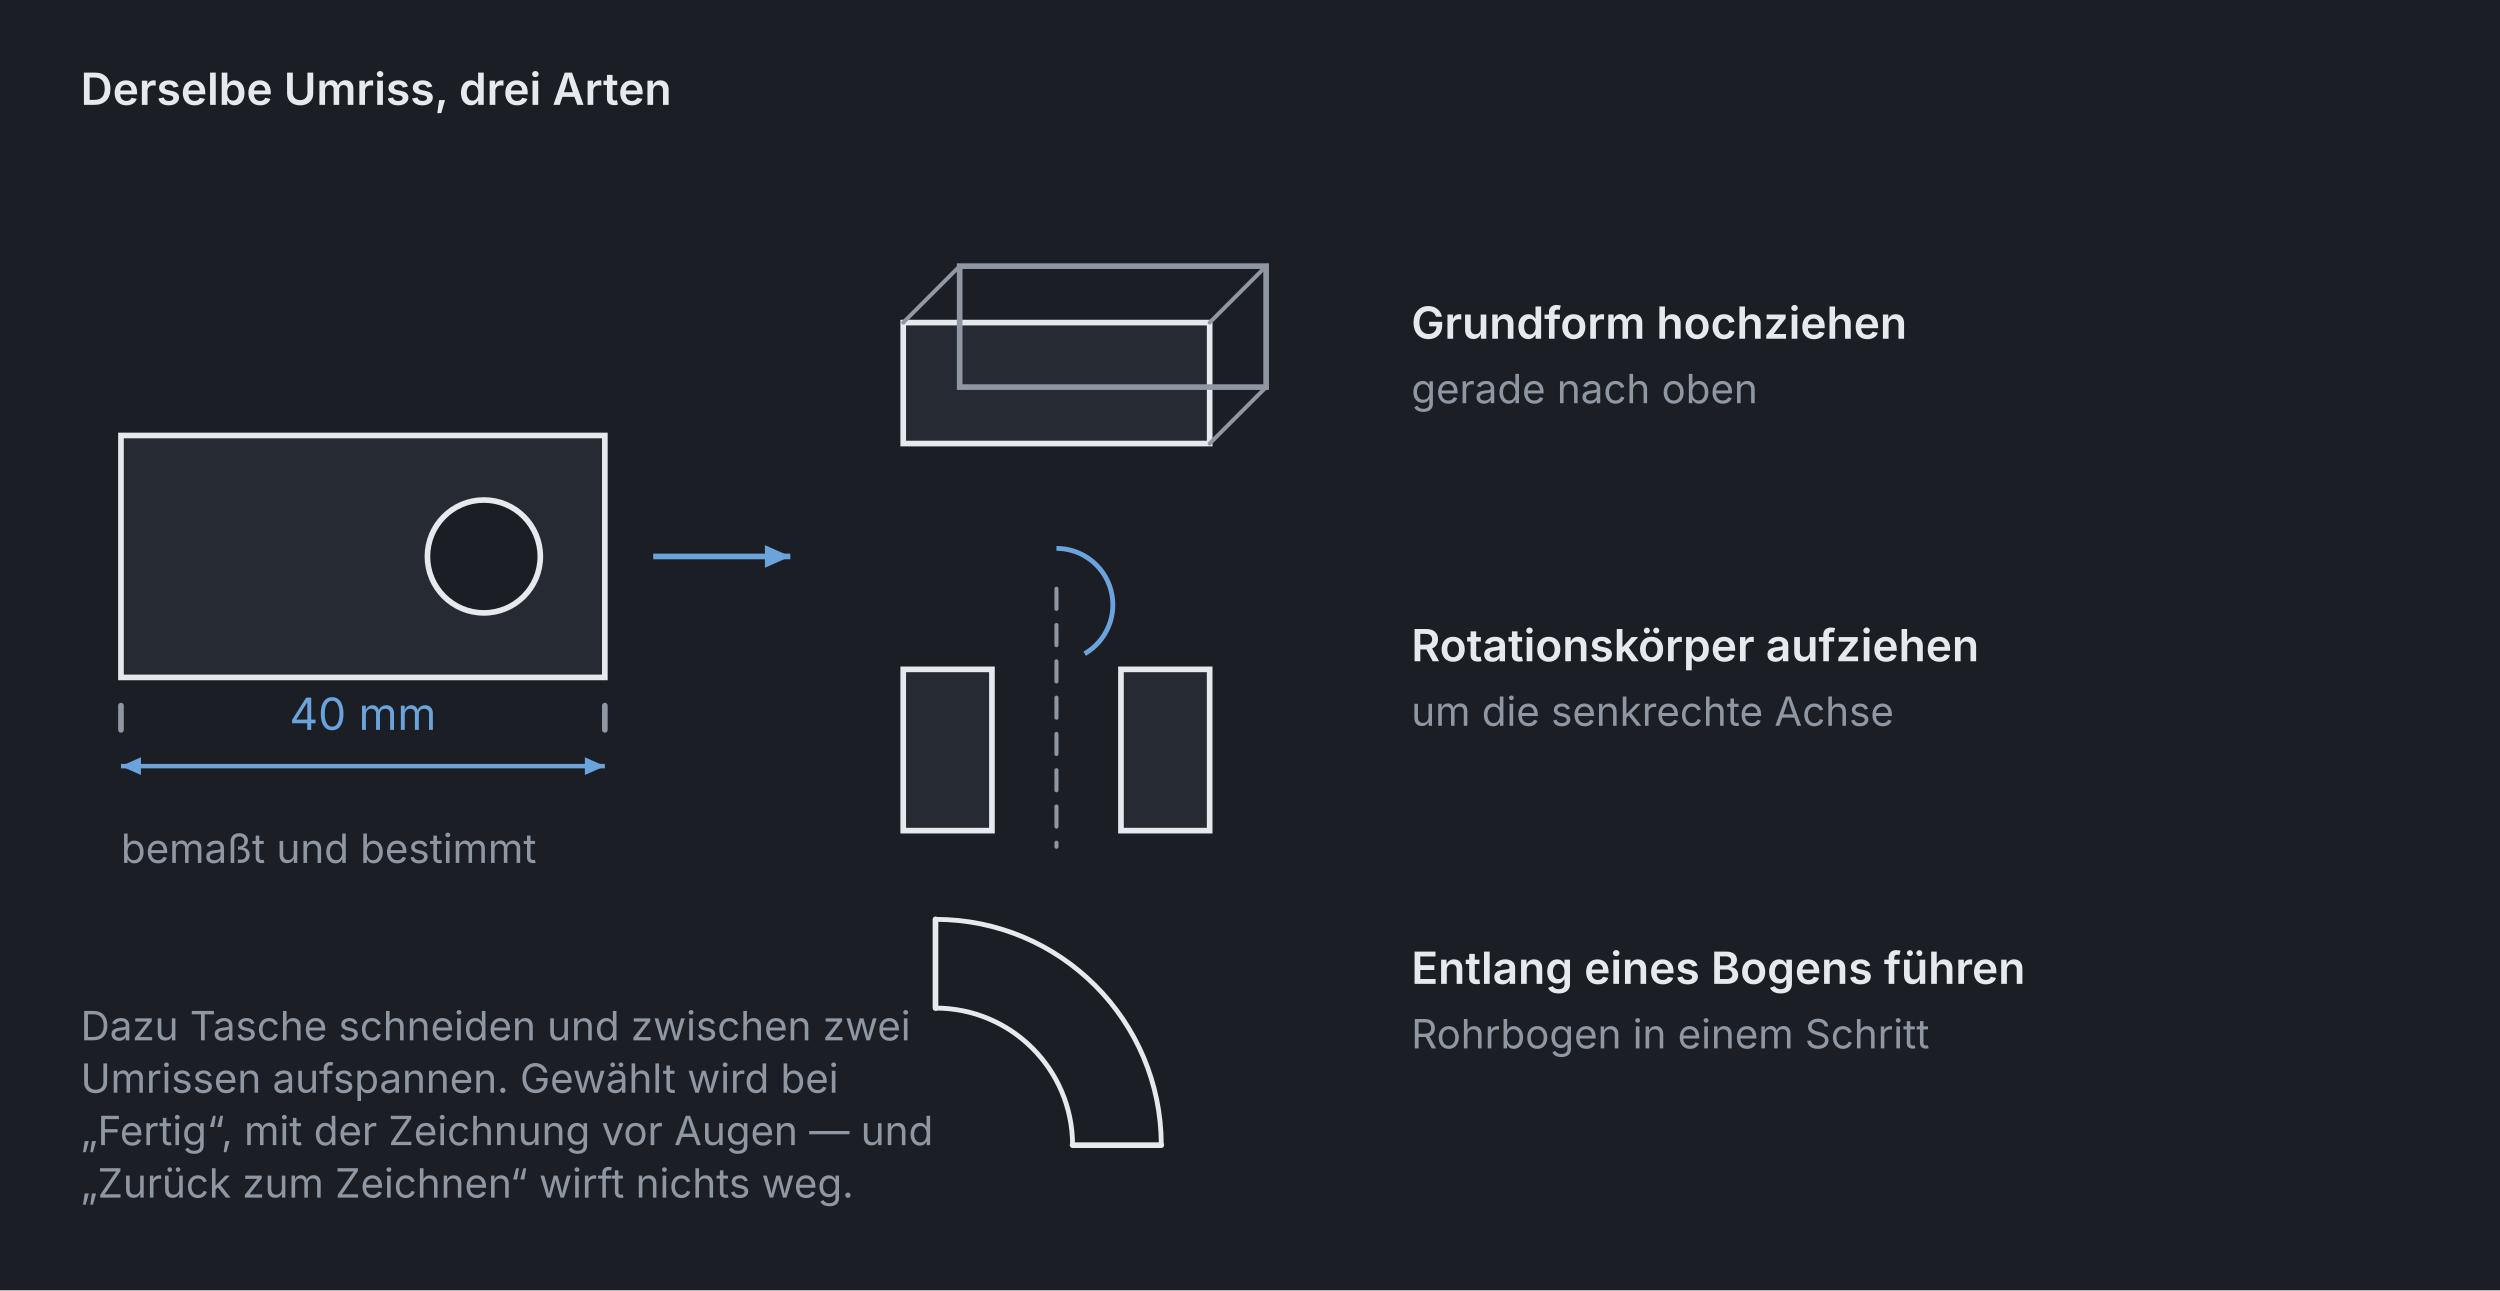
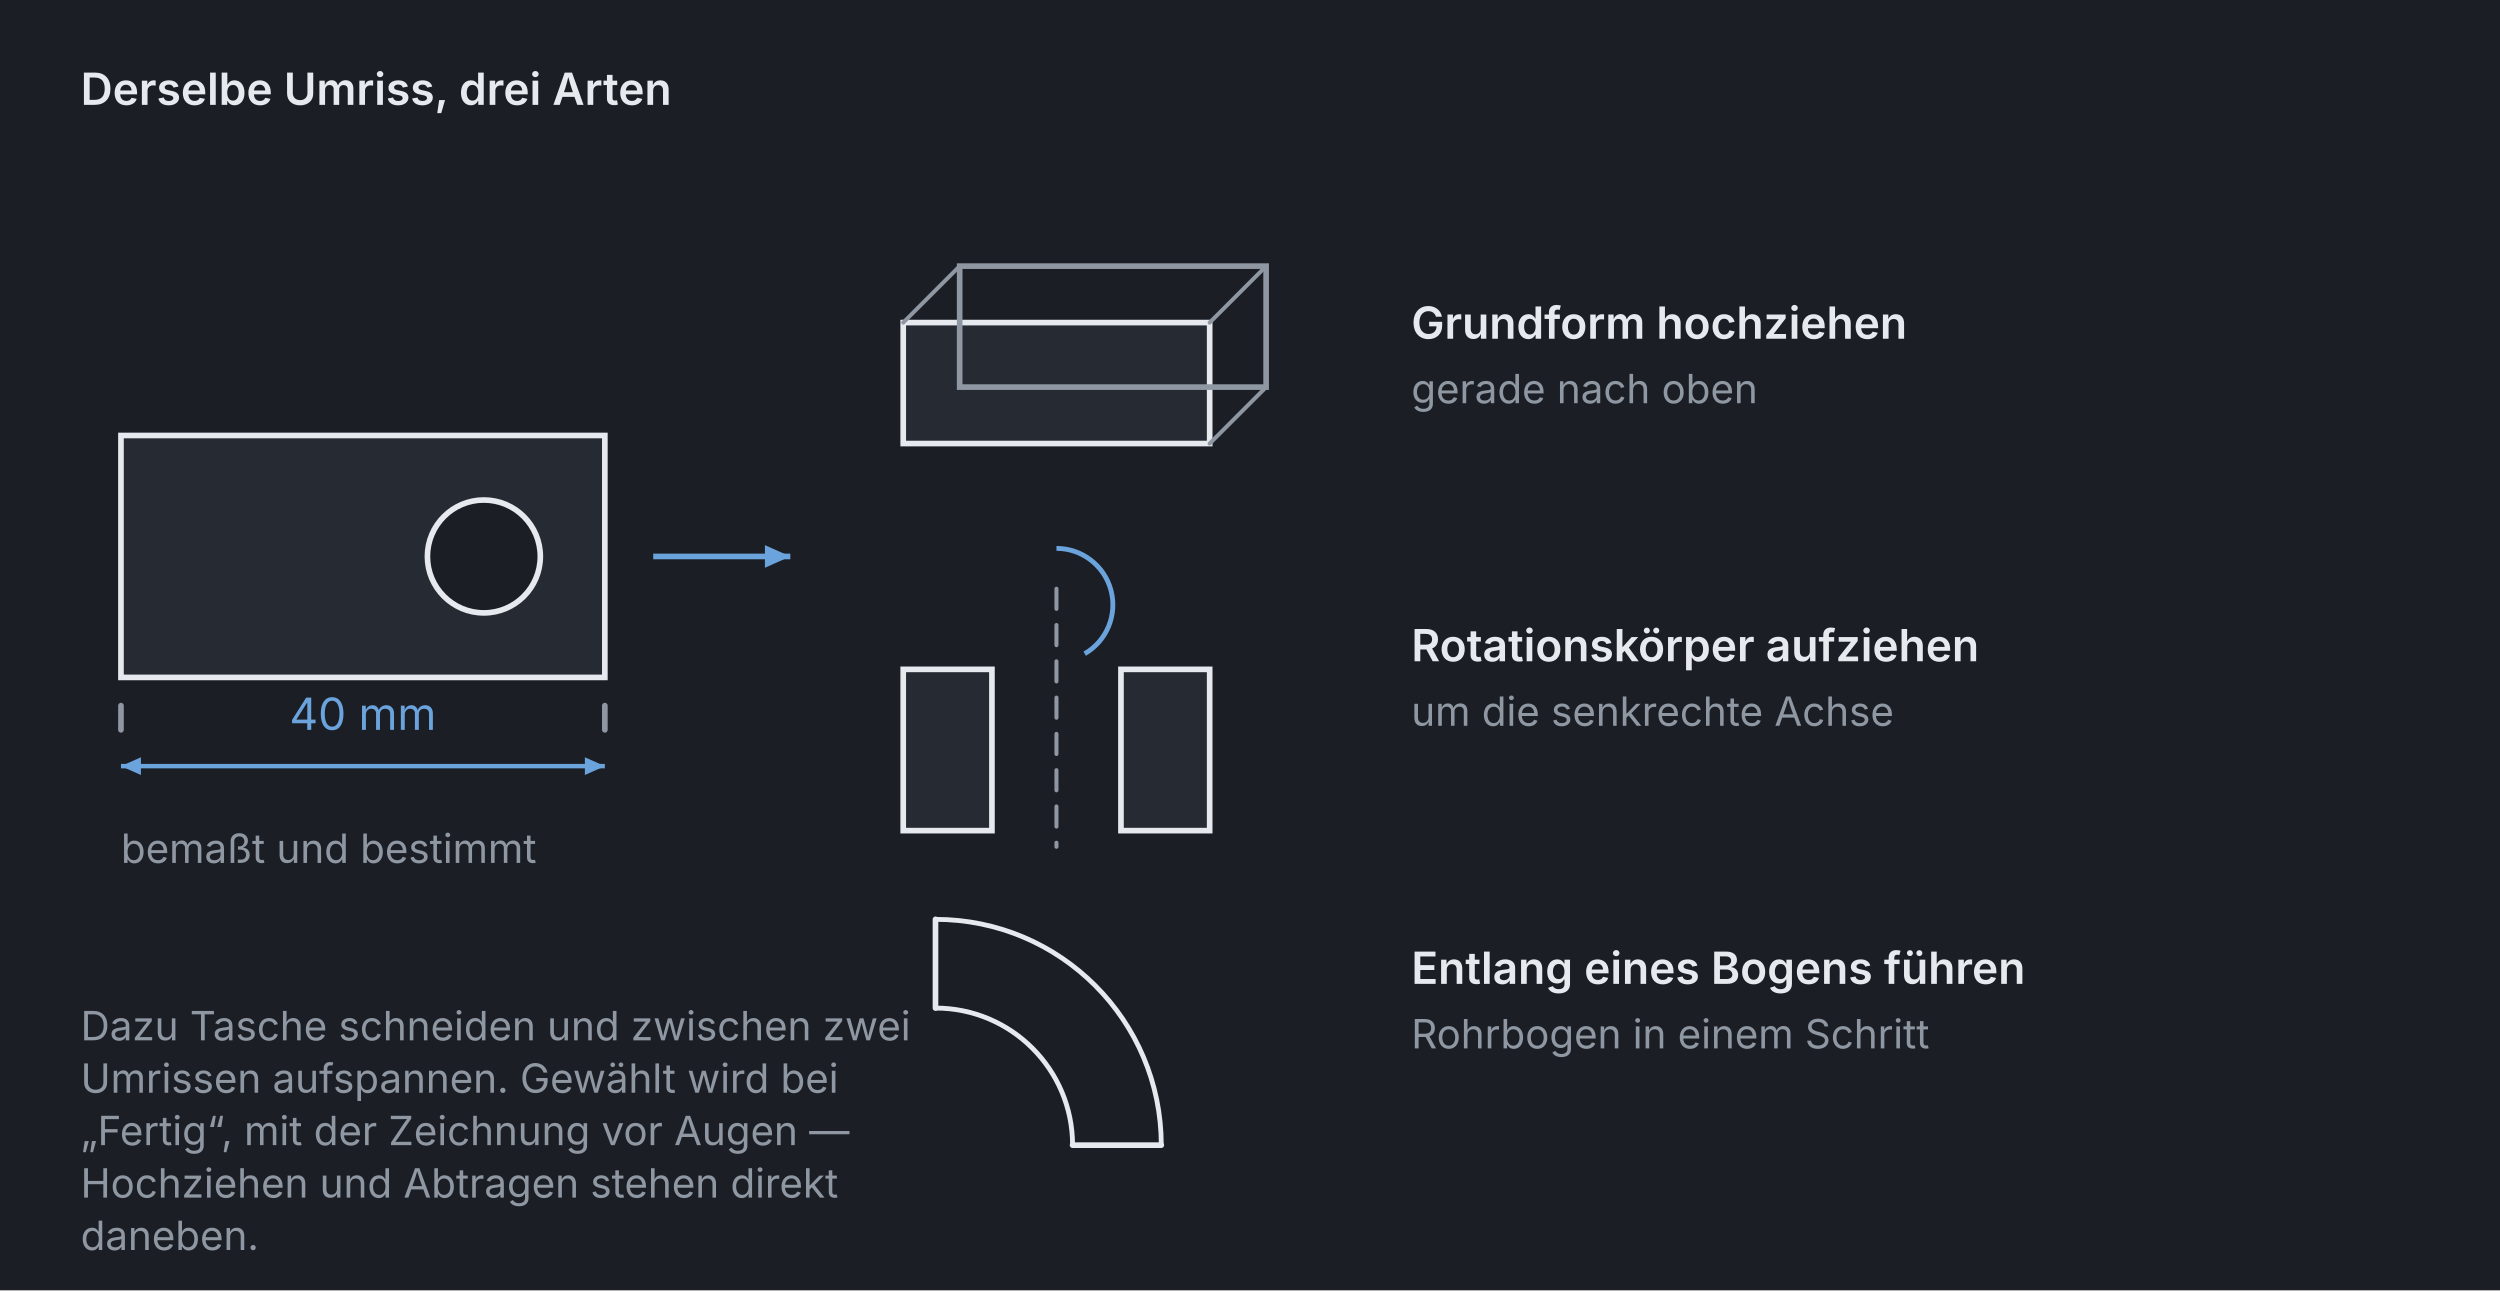
<svg xmlns="http://www.w3.org/2000/svg" viewBox="0 0 620 320" width="620" height="320">
  <defs>
    <marker id="arrow6ba3dd" viewBox="0 0 10 10" refX="9" refY="5" markerWidth="5" markerHeight="5" orient="auto-start-reverse">
      <path d="M 0 1 L 9 5 L 0 9 z" fill="#6ba3dd" />
    </marker>
  </defs>
  <rect x="0" y="0" width="620" height="320" fill="#1b1f25" />
  <text x="20" y="26" fill="#e6e9ee" font-size="11" font-family="system-ui, -apple-system, Segoe UI, sans-serif" text-anchor="start" font-weight="600">Derselbe Umriss, drei Arten</text>
  <polygon points="30,108 150,108 150,168 30,168" fill="#262b33" stroke="#e6e9ee" stroke-width="1.4" />
  <circle cx="120" cy="138" r="14" fill="#1b1f25" stroke="#e6e9ee" stroke-width="1.4" />
  <line x1="30" y1="175" x2="30" y2="181" stroke="#8f97a2" stroke-width="1.4" stroke-linecap="round" />
  <line x1="150" y1="175" x2="150" y2="181" stroke="#8f97a2" stroke-width="1.4" stroke-linecap="round" />
  <line x1="30" y1="190" x2="150" y2="190" stroke="#6ba3dd" stroke-width="1.1" marker-start="url(#arrow6ba3dd)" marker-end="url(#arrow6ba3dd)" />
  <text x="90" y="181" fill="#6ba3dd" font-size="11" font-family="system-ui, -apple-system, Segoe UI, sans-serif" text-anchor="middle">40 mm</text>
  <text x="30" y="214" fill="#8f97a2" font-size="10" font-family="system-ui, -apple-system, Segoe UI, sans-serif" text-anchor="start">bemaßt und bestimmt</text>
  <line x1="162" y1="138" x2="196" y2="138" stroke="#6ba3dd" stroke-width="1.4" marker-end="url(#arrow6ba3dd)" />
  <text x="350" y="84" fill="#e6e9ee" font-size="11" font-family="system-ui, -apple-system, Segoe UI, sans-serif" text-anchor="start" font-weight="600">Grundform hochziehen</text>
  <text x="350" y="100" fill="#8f97a2" font-size="10" font-family="system-ui, -apple-system, Segoe UI, sans-serif" text-anchor="start">gerade nach oben</text>
  <text x="350" y="164" fill="#e6e9ee" font-size="11" font-family="system-ui, -apple-system, Segoe UI, sans-serif" text-anchor="start" font-weight="600">Rotationskörper aufziehen</text>
  <text x="350" y="180" fill="#8f97a2" font-size="10" font-family="system-ui, -apple-system, Segoe UI, sans-serif" text-anchor="start">um die senkrechte Achse</text>
  <text x="350" y="244" fill="#e6e9ee" font-size="11" font-family="system-ui, -apple-system, Segoe UI, sans-serif" text-anchor="start" font-weight="600">Entlang eines Bogens führen</text>
  <text x="350" y="260" fill="#8f97a2" font-size="10" font-family="system-ui, -apple-system, Segoe UI, sans-serif" text-anchor="start">Rohrbogen in einem Schritt</text>
  <polygon points="224,80 300,80 300,110 224,110" fill="#262b33" stroke="#e6e9ee" stroke-width="1.4" />
  <polygon points="238,66 314,66 314,96 238,96" fill="none" stroke="#8f97a2" stroke-width="1.4" />
  <line x1="224" y1="80" x2="238" y2="66" stroke="#8f97a2" stroke-width="1" stroke-linecap="round" />
  <line x1="300" y1="80" x2="314" y2="66" stroke="#8f97a2" stroke-width="1" stroke-linecap="round" />
  <line x1="300" y1="110" x2="314" y2="96" stroke="#8f97a2" stroke-width="1" stroke-linecap="round" />
  <line x1="262" y1="146" x2="262" y2="210" stroke="#8f97a2" stroke-width="1" stroke-dasharray="5 4" stroke-linecap="round" />
  <polygon points="224,166 246,166 246,206 224,206" fill="#262b33" stroke="#e6e9ee" stroke-width="1.4" />
  <polygon points="300,166 278,166 278,206 300,206" fill="#262b33" stroke="#e6e9ee" stroke-width="1.4" />
  <path d="M 262 136 A 14 14 0 0 1 269 162.12" fill="none" stroke="#6ba3dd" stroke-width="1.2" />
  <path d="M 232 228 A 56 56 0 0 1 288 284" fill="none" stroke="#e6e9ee" stroke-width="1.2" />
  <path d="M 232 250 A 34 34 0 0 1 266 284" fill="none" stroke="#e6e9ee" stroke-width="1.2" />
  <line x1="266" y1="284" x2="288" y2="284" stroke="#e6e9ee" stroke-width="1.4" stroke-linecap="round" />
  <line x1="232" y1="228" x2="232" y2="250" stroke="#e6e9ee" stroke-width="1.4" stroke-linecap="round" />
  <text x="20" y="258" fill="#8f97a2" font-size="10" font-family="system-ui, -apple-system, Segoe UI, sans-serif" text-anchor="start">Dazu Tasche schneiden und zwischen zwei</text>
  <text x="20" y="271" fill="#8f97a2" font-size="10" font-family="system-ui, -apple-system, Segoe UI, sans-serif" text-anchor="start">Umrissen aufspannen. Gewählt wird bei</text>
-   <text x="20" y="284" fill="#8f97a2" font-size="10" font-family="system-ui, -apple-system, Segoe UI, sans-serif" text-anchor="start">„Fertig“, mit der Zeichnung vor Augen — und</text>
-   <text x="20" y="297" fill="#8f97a2" font-size="10" font-family="system-ui, -apple-system, Segoe UI, sans-serif" text-anchor="start">„Zurück zum Zeichnen“ wirft nichts weg.</text>
+   <text x="20" y="284" fill="#8f97a2" font-size="10" font-family="system-ui, -apple-system, Segoe UI, sans-serif" text-anchor="start">„Fertig“, mit der Zeichnung vor Augen —</text>
+   <text x="20" y="297" fill="#8f97a2" font-size="10" font-family="system-ui, -apple-system, Segoe UI, sans-serif" text-anchor="start">Hochziehen und Abtragen stehen direkt</text>
+   <text x="20" y="310" fill="#8f97a2" font-size="10" font-family="system-ui, -apple-system, Segoe UI, sans-serif" text-anchor="start">daneben.</text>
</svg>
